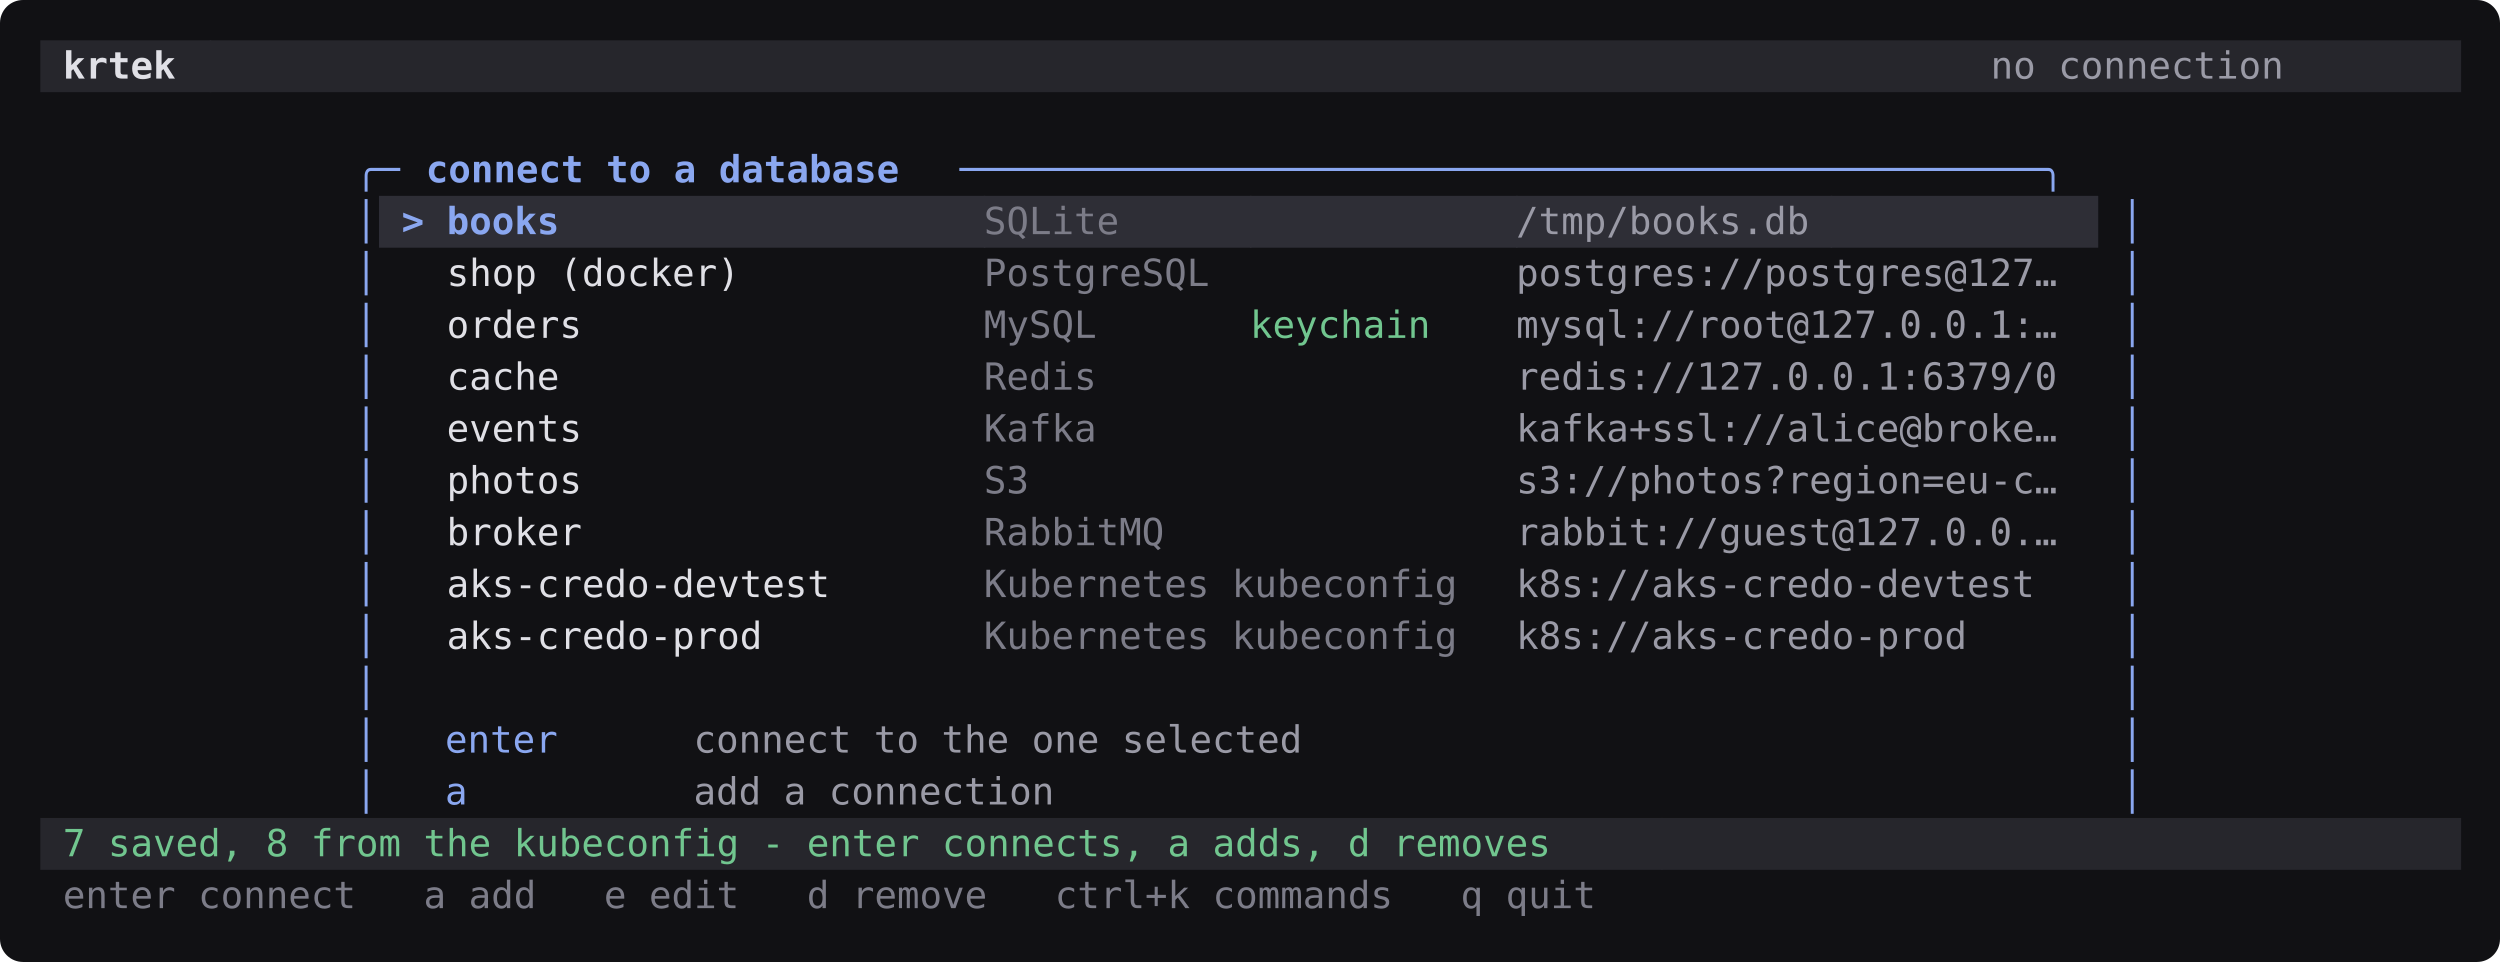
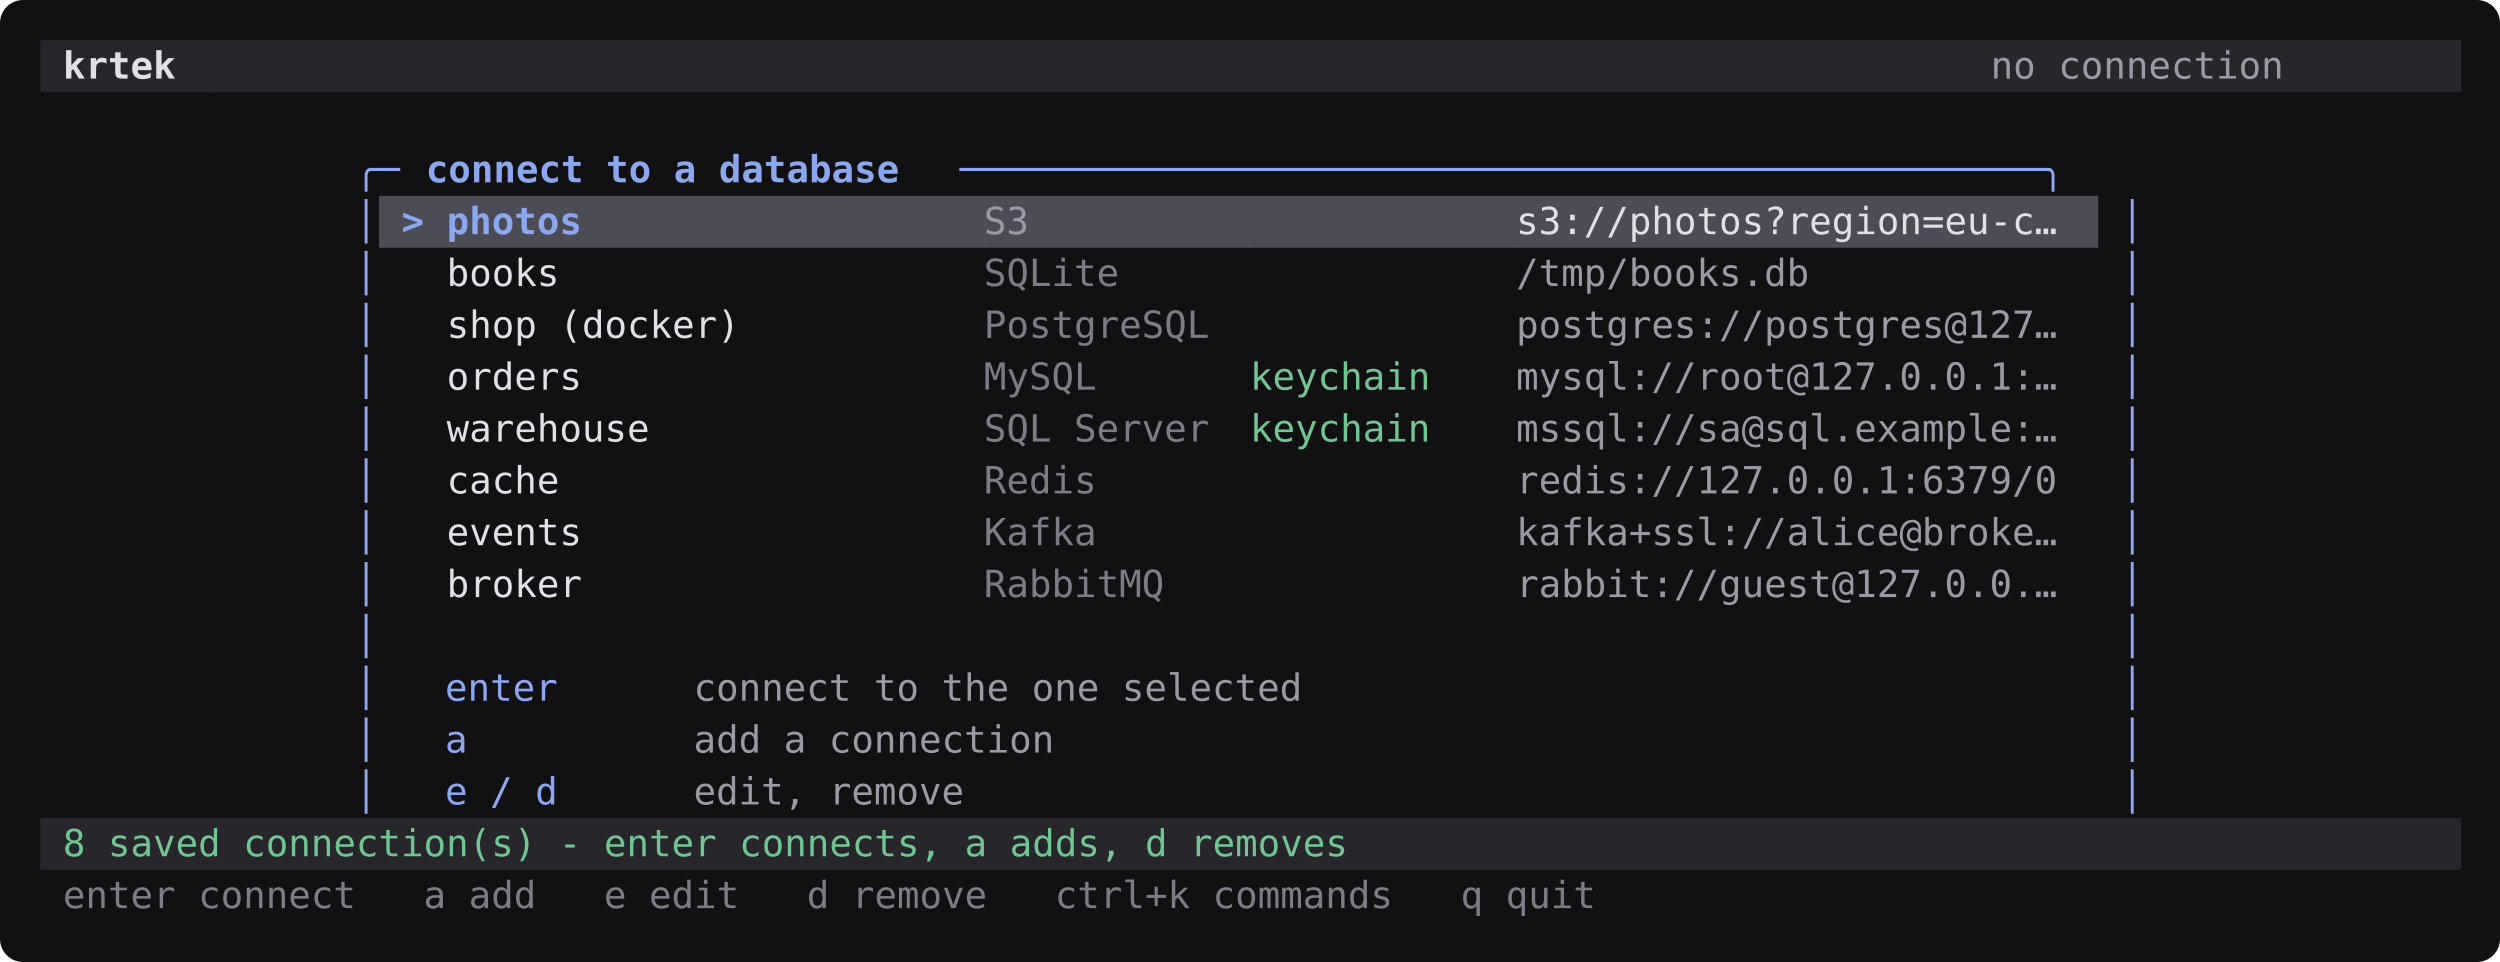
<svg xmlns="http://www.w3.org/2000/svg" width="868" height="334" viewBox="0 0 868 334" font-family="ui-monospace, SFMono-Regular, Menlo, Consolas, monospace" font-size="13.0">
  <rect width="100%" height="100%" rx="8" fill="#111114" />
  <rect x="14.0" y="14.0" width="59.3" height="18.0" fill="#26262c" />
  <rect x="72.8" y="14.0" width="781.7" height="18.0" fill="#26262c" />
-   <rect x="131.6" y="68.0" width="210.5" height="18.0" fill="#2e2e36" />
-   <rect x="341.6" y="68.0" width="92.9" height="18.0" fill="#2e2e36" />
-   <rect x="434.0" y="68.0" width="92.9" height="18.0" fill="#2e2e36" />
-   <rect x="526.4" y="68.0" width="109.7" height="18.0" fill="#2e2e36" />
-   <rect x="635.6" y="68.0" width="92.9" height="18.0" fill="#2e2e36" />
-   <rect x="14.0" y="284.0" width="563.3" height="18.0" fill="#26262c" />
-   <rect x="576.8" y="284.0" width="277.7" height="18.0" fill="#26262c" />
+   <rect x="131.6" y="68.0" width="210.5" height="18.0" fill="#4c4c56" />
+   <rect x="341.6" y="68.0" width="92.9" height="18.0" fill="#4c4c56" />
+   <rect x="434.0" y="68.0" width="92.9" height="18.0" fill="#4c4c56" />
+   <rect x="526.4" y="68.0" width="202.1" height="18.0" fill="#4c4c56" />
+   <rect x="14.0" y="284.0" width="487.7" height="18.0" fill="#26262c" />
+   <rect x="501.2" y="284.0" width="353.3" height="18.0" fill="#26262c" />
  <text x="14.0" y="27.3" fill="#e0e0e6" font-weight="600" xml:space="preserve" textLength="58.8" lengthAdjust="spacing"> krtek </text>
  <text x="72.8" y="27.3" fill="#9a9aa6" xml:space="preserve" textLength="781.2" lengthAdjust="spacing">                                                                               no connection </text>
  <text x="123.2" y="63.3" fill="#8aa7f0" xml:space="preserve" textLength="16.8" lengthAdjust="spacing">╭─</text>
  <text x="140.0" y="63.3" fill="#8aa7f0" font-weight="600" xml:space="preserve" textLength="193.2" lengthAdjust="spacing"> connect to a database </text>
  <text x="333.2" y="63.3" fill="#8aa7f0" xml:space="preserve" textLength="411.6" lengthAdjust="spacing">────────────────────────────────────────────────╮</text>
  <text x="123.2" y="81.3" fill="#8aa7f0" xml:space="preserve" textLength="8.4" lengthAdjust="spacing">│</text>
-   <text x="131.6" y="81.3" fill="#8aa7f0" font-weight="600" xml:space="preserve" textLength="210.0" lengthAdjust="spacing"> &gt; books                 </text>
-   <text x="341.6" y="81.3" fill="#7c7c88" xml:space="preserve" textLength="92.4" lengthAdjust="spacing">SQLite     </text>
-   <text x="526.4" y="81.3" fill="#9a9aa6" xml:space="preserve" textLength="109.2" lengthAdjust="spacing">/tmp/books.db</text>
+   <text x="131.6" y="81.3" fill="#8aa7f0" font-weight="600" xml:space="preserve" textLength="210.0" lengthAdjust="spacing"> &gt; photos                </text>
+   <text x="341.6" y="81.3" fill="#9a9aa6" xml:space="preserve" textLength="92.4" lengthAdjust="spacing">S3         </text>
+   <text x="526.4" y="81.3" fill="#e0e0e6" xml:space="preserve" textLength="201.6" lengthAdjust="spacing">s3://photos?region=eu-c…</text>
  <text x="736.4" y="81.3" fill="#8aa7f0" xml:space="preserve" textLength="8.4" lengthAdjust="spacing">│</text>
  <text x="123.2" y="99.3" fill="#8aa7f0" xml:space="preserve" textLength="8.4" lengthAdjust="spacing">│</text>
-   <text x="131.6" y="99.3" fill="#e0e0e6" xml:space="preserve" textLength="210.0" lengthAdjust="spacing">   shop (docker)         </text>
-   <text x="341.6" y="99.3" fill="#7c7c88" xml:space="preserve" textLength="92.4" lengthAdjust="spacing">PostgreSQL </text>
-   <text x="526.4" y="99.3" fill="#9a9aa6" xml:space="preserve" textLength="201.6" lengthAdjust="spacing">postgres://postgres@127…</text>
+   <text x="131.6" y="99.3" fill="#e0e0e6" xml:space="preserve" textLength="210.0" lengthAdjust="spacing">   books                 </text>
+   <text x="341.6" y="99.3" fill="#7c7c88" xml:space="preserve" textLength="92.4" lengthAdjust="spacing">SQLite     </text>
+   <text x="526.4" y="99.3" fill="#9a9aa6" xml:space="preserve" textLength="109.2" lengthAdjust="spacing">/tmp/books.db</text>
  <text x="736.4" y="99.3" fill="#8aa7f0" xml:space="preserve" textLength="8.4" lengthAdjust="spacing">│</text>
  <text x="123.2" y="117.3" fill="#8aa7f0" xml:space="preserve" textLength="8.4" lengthAdjust="spacing">│</text>
-   <text x="131.6" y="117.3" fill="#e0e0e6" xml:space="preserve" textLength="210.0" lengthAdjust="spacing">   orders                </text>
-   <text x="341.6" y="117.3" fill="#7c7c88" xml:space="preserve" textLength="92.4" lengthAdjust="spacing">MySQL      </text>
-   <text x="434.0" y="117.3" fill="#71c68f" xml:space="preserve" textLength="92.4" lengthAdjust="spacing">keychain   </text>
-   <text x="526.4" y="117.3" fill="#9a9aa6" xml:space="preserve" textLength="201.6" lengthAdjust="spacing">mysql://root@127.0.0.1:…</text>
+   <text x="131.6" y="117.3" fill="#e0e0e6" xml:space="preserve" textLength="210.0" lengthAdjust="spacing">   shop (docker)         </text>
+   <text x="341.6" y="117.3" fill="#7c7c88" xml:space="preserve" textLength="92.4" lengthAdjust="spacing">PostgreSQL </text>
+   <text x="526.4" y="117.3" fill="#9a9aa6" xml:space="preserve" textLength="201.6" lengthAdjust="spacing">postgres://postgres@127…</text>
  <text x="736.4" y="117.3" fill="#8aa7f0" xml:space="preserve" textLength="8.4" lengthAdjust="spacing">│</text>
  <text x="123.2" y="135.3" fill="#8aa7f0" xml:space="preserve" textLength="8.4" lengthAdjust="spacing">│</text>
-   <text x="131.6" y="135.3" fill="#e0e0e6" xml:space="preserve" textLength="210.0" lengthAdjust="spacing">   cache                 </text>
-   <text x="341.6" y="135.3" fill="#7c7c88" xml:space="preserve" textLength="92.4" lengthAdjust="spacing">Redis      </text>
-   <text x="526.4" y="135.3" fill="#9a9aa6" xml:space="preserve" textLength="201.6" lengthAdjust="spacing">redis://127.0.0.1:6379/0</text>
+   <text x="131.6" y="135.3" fill="#e0e0e6" xml:space="preserve" textLength="210.0" lengthAdjust="spacing">   orders                </text>
+   <text x="341.6" y="135.3" fill="#7c7c88" xml:space="preserve" textLength="92.4" lengthAdjust="spacing">MySQL      </text>
+   <text x="434.0" y="135.3" fill="#71c68f" xml:space="preserve" textLength="92.4" lengthAdjust="spacing">keychain   </text>
+   <text x="526.4" y="135.3" fill="#9a9aa6" xml:space="preserve" textLength="201.6" lengthAdjust="spacing">mysql://root@127.0.0.1:…</text>
  <text x="736.4" y="135.3" fill="#8aa7f0" xml:space="preserve" textLength="8.4" lengthAdjust="spacing">│</text>
  <text x="123.2" y="153.3" fill="#8aa7f0" xml:space="preserve" textLength="8.4" lengthAdjust="spacing">│</text>
-   <text x="131.6" y="153.3" fill="#e0e0e6" xml:space="preserve" textLength="210.0" lengthAdjust="spacing">   events                </text>
-   <text x="341.6" y="153.3" fill="#7c7c88" xml:space="preserve" textLength="92.4" lengthAdjust="spacing">Kafka      </text>
-   <text x="526.4" y="153.3" fill="#9a9aa6" xml:space="preserve" textLength="201.6" lengthAdjust="spacing">kafka+ssl://alice@broke…</text>
+   <text x="131.6" y="153.3" fill="#e0e0e6" xml:space="preserve" textLength="210.0" lengthAdjust="spacing">   warehouse             </text>
+   <text x="341.6" y="153.3" fill="#7c7c88" xml:space="preserve" textLength="92.4" lengthAdjust="spacing">SQL Server </text>
+   <text x="434.0" y="153.3" fill="#71c68f" xml:space="preserve" textLength="92.4" lengthAdjust="spacing">keychain   </text>
+   <text x="526.4" y="153.3" fill="#9a9aa6" xml:space="preserve" textLength="201.6" lengthAdjust="spacing">mssql://sa@sql.example:…</text>
  <text x="736.4" y="153.3" fill="#8aa7f0" xml:space="preserve" textLength="8.4" lengthAdjust="spacing">│</text>
  <text x="123.2" y="171.3" fill="#8aa7f0" xml:space="preserve" textLength="8.4" lengthAdjust="spacing">│</text>
-   <text x="131.6" y="171.3" fill="#e0e0e6" xml:space="preserve" textLength="210.0" lengthAdjust="spacing">   photos                </text>
-   <text x="341.6" y="171.3" fill="#7c7c88" xml:space="preserve" textLength="92.4" lengthAdjust="spacing">S3         </text>
-   <text x="526.4" y="171.3" fill="#9a9aa6" xml:space="preserve" textLength="201.6" lengthAdjust="spacing">s3://photos?region=eu-c…</text>
+   <text x="131.6" y="171.3" fill="#e0e0e6" xml:space="preserve" textLength="210.0" lengthAdjust="spacing">   cache                 </text>
+   <text x="341.6" y="171.3" fill="#7c7c88" xml:space="preserve" textLength="92.4" lengthAdjust="spacing">Redis      </text>
+   <text x="526.4" y="171.3" fill="#9a9aa6" xml:space="preserve" textLength="201.6" lengthAdjust="spacing">redis://127.0.0.1:6379/0</text>
  <text x="736.4" y="171.3" fill="#8aa7f0" xml:space="preserve" textLength="8.4" lengthAdjust="spacing">│</text>
  <text x="123.2" y="189.3" fill="#8aa7f0" xml:space="preserve" textLength="8.4" lengthAdjust="spacing">│</text>
-   <text x="131.6" y="189.3" fill="#e0e0e6" xml:space="preserve" textLength="210.0" lengthAdjust="spacing">   broker                </text>
-   <text x="341.6" y="189.3" fill="#7c7c88" xml:space="preserve" textLength="92.4" lengthAdjust="spacing">RabbitMQ   </text>
-   <text x="526.4" y="189.3" fill="#9a9aa6" xml:space="preserve" textLength="201.6" lengthAdjust="spacing">rabbit://guest@127.0.0.…</text>
+   <text x="131.6" y="189.3" fill="#e0e0e6" xml:space="preserve" textLength="210.0" lengthAdjust="spacing">   events                </text>
+   <text x="341.6" y="189.3" fill="#7c7c88" xml:space="preserve" textLength="92.4" lengthAdjust="spacing">Kafka      </text>
+   <text x="526.4" y="189.3" fill="#9a9aa6" xml:space="preserve" textLength="201.6" lengthAdjust="spacing">kafka+ssl://alice@broke…</text>
  <text x="736.4" y="189.3" fill="#8aa7f0" xml:space="preserve" textLength="8.4" lengthAdjust="spacing">│</text>
  <text x="123.2" y="207.3" fill="#8aa7f0" xml:space="preserve" textLength="8.4" lengthAdjust="spacing">│</text>
-   <text x="131.6" y="207.3" fill="#e0e0e6" xml:space="preserve" textLength="210.0" lengthAdjust="spacing">   aks-credo-devtest     </text>
-   <text x="341.6" y="207.3" fill="#7c7c88" xml:space="preserve" textLength="184.8" lengthAdjust="spacing">Kubernetes kubeconfig </text>
-   <text x="526.4" y="207.3" fill="#9a9aa6" xml:space="preserve" textLength="193.2" lengthAdjust="spacing">k8s://aks-credo-devtest</text>
+   <text x="131.6" y="207.3" fill="#e0e0e6" xml:space="preserve" textLength="210.0" lengthAdjust="spacing">   broker                </text>
+   <text x="341.6" y="207.3" fill="#7c7c88" xml:space="preserve" textLength="92.4" lengthAdjust="spacing">RabbitMQ   </text>
+   <text x="526.4" y="207.3" fill="#9a9aa6" xml:space="preserve" textLength="201.6" lengthAdjust="spacing">rabbit://guest@127.0.0.…</text>
  <text x="736.4" y="207.3" fill="#8aa7f0" xml:space="preserve" textLength="8.4" lengthAdjust="spacing">│</text>
  <text x="123.2" y="225.3" fill="#8aa7f0" xml:space="preserve" textLength="8.4" lengthAdjust="spacing">│</text>
-   <text x="131.6" y="225.3" fill="#e0e0e6" xml:space="preserve" textLength="210.0" lengthAdjust="spacing">   aks-credo-prod        </text>
-   <text x="341.6" y="225.3" fill="#7c7c88" xml:space="preserve" textLength="184.8" lengthAdjust="spacing">Kubernetes kubeconfig </text>
-   <text x="526.4" y="225.3" fill="#9a9aa6" xml:space="preserve" textLength="168.0" lengthAdjust="spacing">k8s://aks-credo-prod</text>
  <text x="736.4" y="225.3" fill="#8aa7f0" xml:space="preserve" textLength="8.4" lengthAdjust="spacing">│</text>
-   <text x="123.2" y="243.3" fill="#8aa7f0" xml:space="preserve" textLength="8.4" lengthAdjust="spacing">│</text>
+   <text x="123.2" y="243.3" fill="#8aa7f0" xml:space="preserve" textLength="117.6" lengthAdjust="spacing">│   enter     </text>
+   <text x="240.8" y="243.3" fill="#9a9aa6" xml:space="preserve" textLength="495.6" lengthAdjust="spacing">connect to the one selected                                </text>
  <text x="736.4" y="243.3" fill="#8aa7f0" xml:space="preserve" textLength="8.4" lengthAdjust="spacing">│</text>
-   <text x="123.2" y="261.3" fill="#8aa7f0" xml:space="preserve" textLength="117.6" lengthAdjust="spacing">│   enter     </text>
-   <text x="240.8" y="261.3" fill="#9a9aa6" xml:space="preserve" textLength="495.6" lengthAdjust="spacing">connect to the one selected                                </text>
+   <text x="123.2" y="261.3" fill="#8aa7f0" xml:space="preserve" textLength="117.6" lengthAdjust="spacing">│   a         </text>
+   <text x="240.8" y="261.3" fill="#9a9aa6" xml:space="preserve" textLength="495.6" lengthAdjust="spacing">add a connection                                           </text>
  <text x="736.4" y="261.3" fill="#8aa7f0" xml:space="preserve" textLength="8.4" lengthAdjust="spacing">│</text>
-   <text x="123.2" y="279.3" fill="#8aa7f0" xml:space="preserve" textLength="117.6" lengthAdjust="spacing">│   a         </text>
-   <text x="240.8" y="279.3" fill="#9a9aa6" xml:space="preserve" textLength="495.6" lengthAdjust="spacing">add a connection                                           </text>
+   <text x="123.2" y="279.3" fill="#8aa7f0" xml:space="preserve" textLength="117.6" lengthAdjust="spacing">│   e / d     </text>
+   <text x="240.8" y="279.3" fill="#9a9aa6" xml:space="preserve" textLength="495.6" lengthAdjust="spacing">edit, remove                                               </text>
  <text x="736.4" y="279.3" fill="#8aa7f0" xml:space="preserve" textLength="8.4" lengthAdjust="spacing">│</text>
-   <text x="14.0" y="297.3" fill="#71c68f" xml:space="preserve" textLength="562.8" lengthAdjust="spacing"> 7 saved, 8 from the kubeconfig - enter connects, a adds, d removes</text>
+   <text x="14.0" y="297.3" fill="#71c68f" xml:space="preserve" textLength="487.2" lengthAdjust="spacing"> 8 saved connection(s) - enter connects, a adds, d removes</text>
  <text x="14.0" y="315.3" fill="#7c7c88" xml:space="preserve" textLength="840.0" lengthAdjust="spacing"> enter connect   a add   e edit   d remove   ctrl+k commands   q quit                               </text>
</svg>
